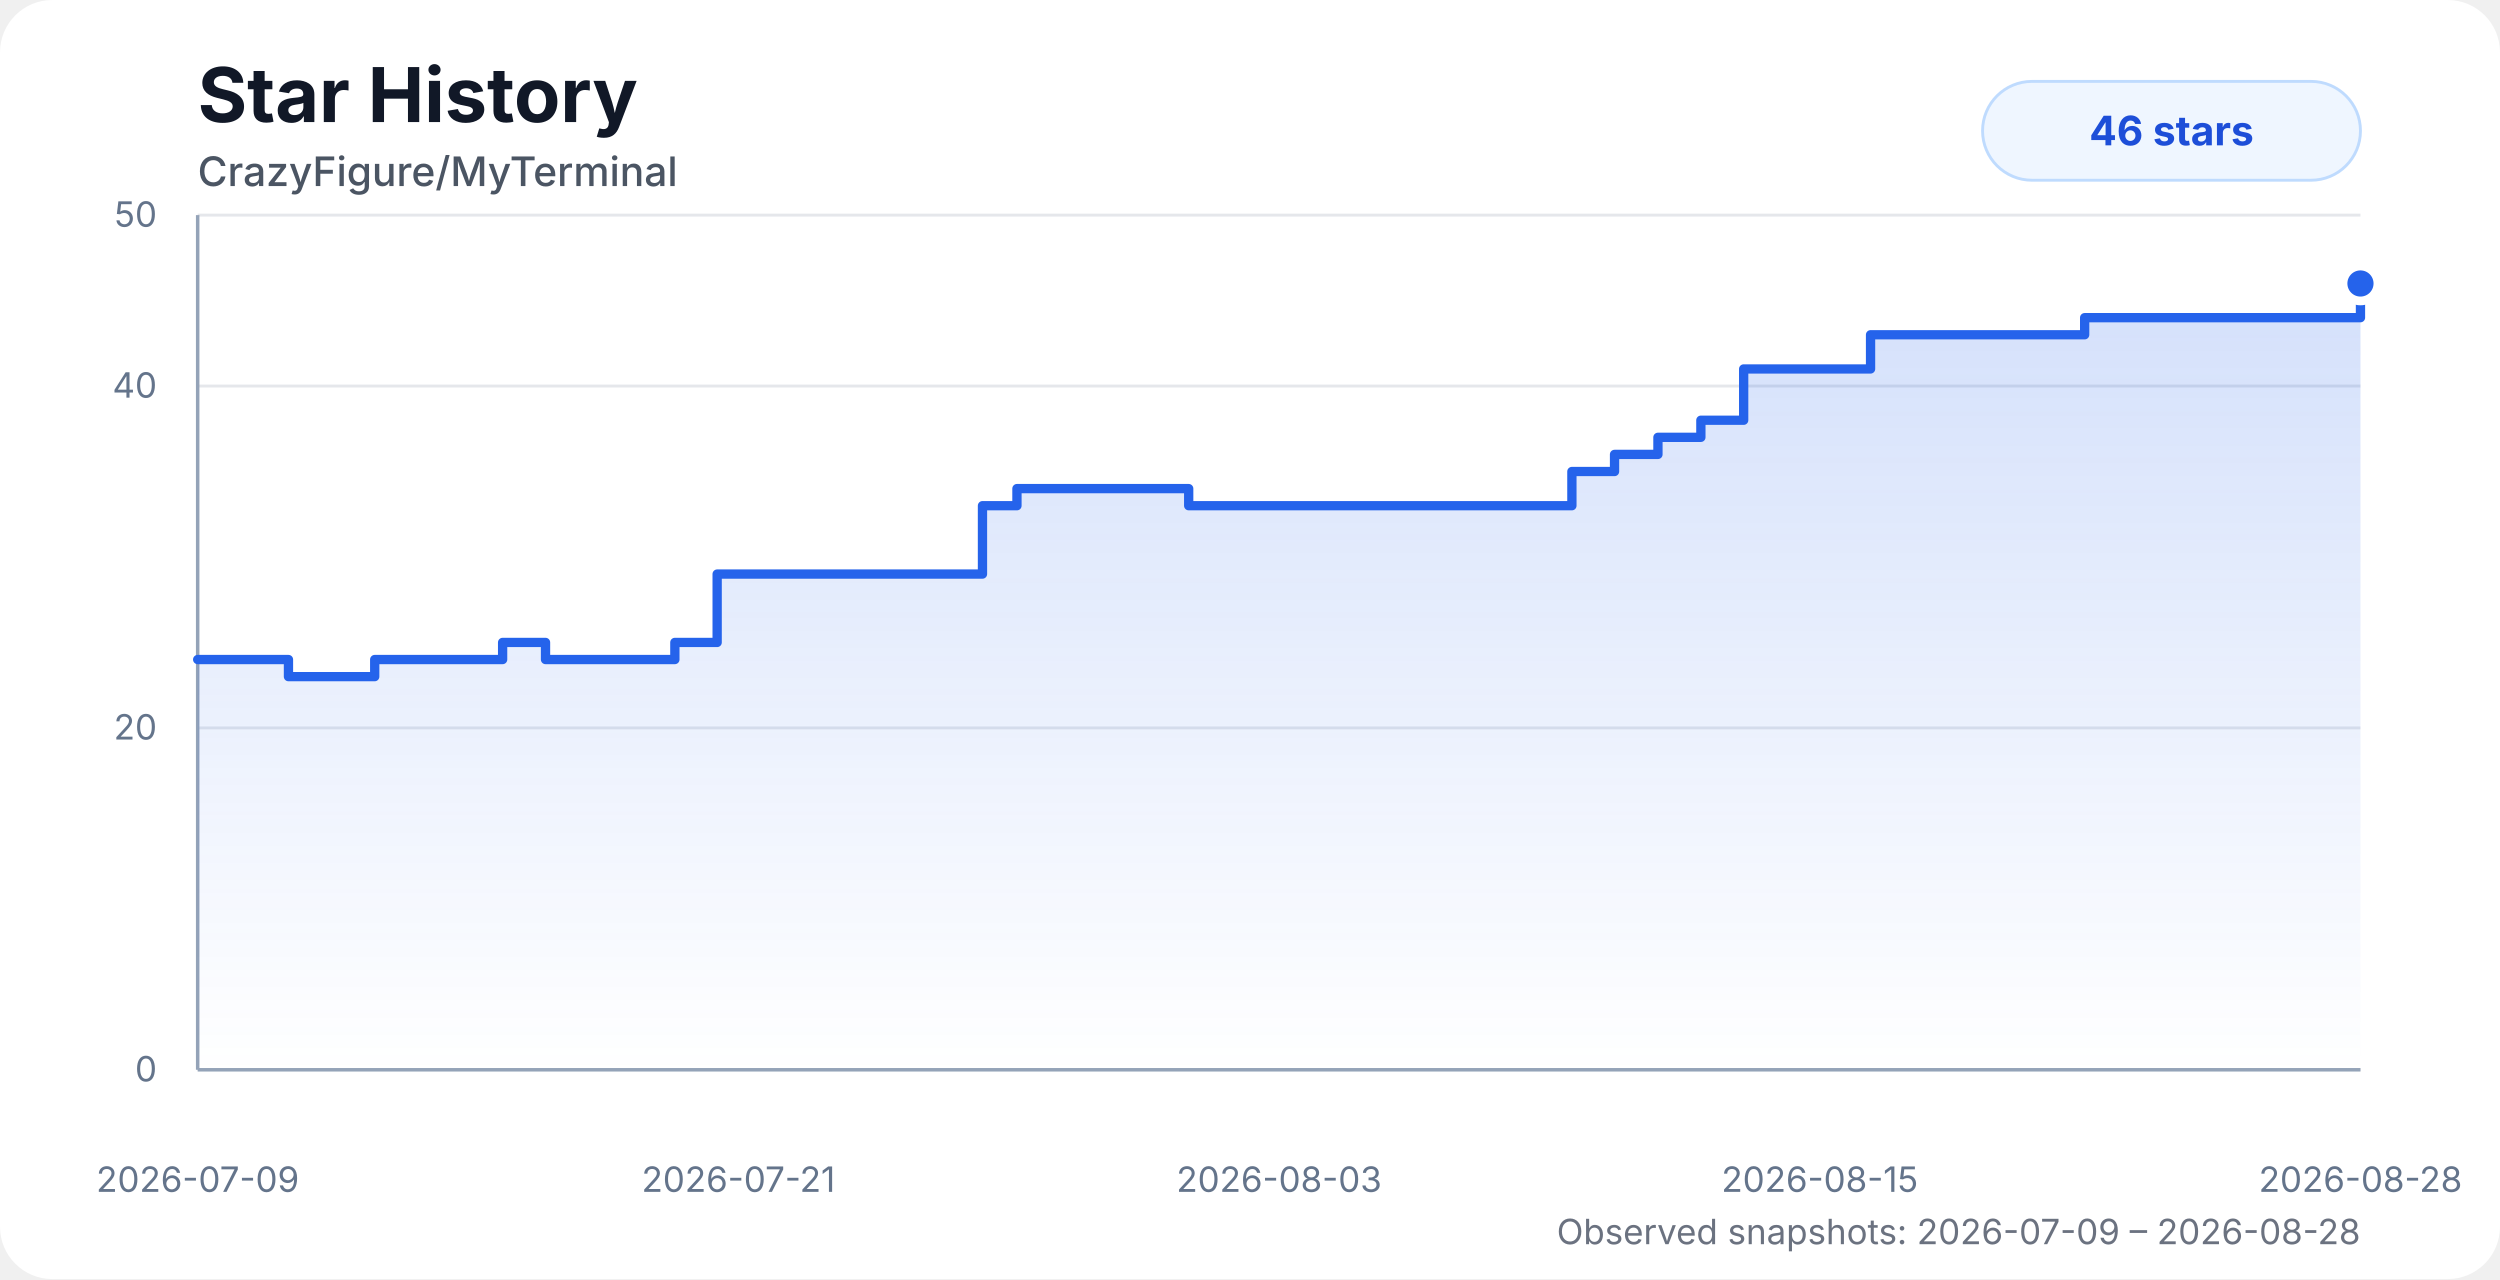
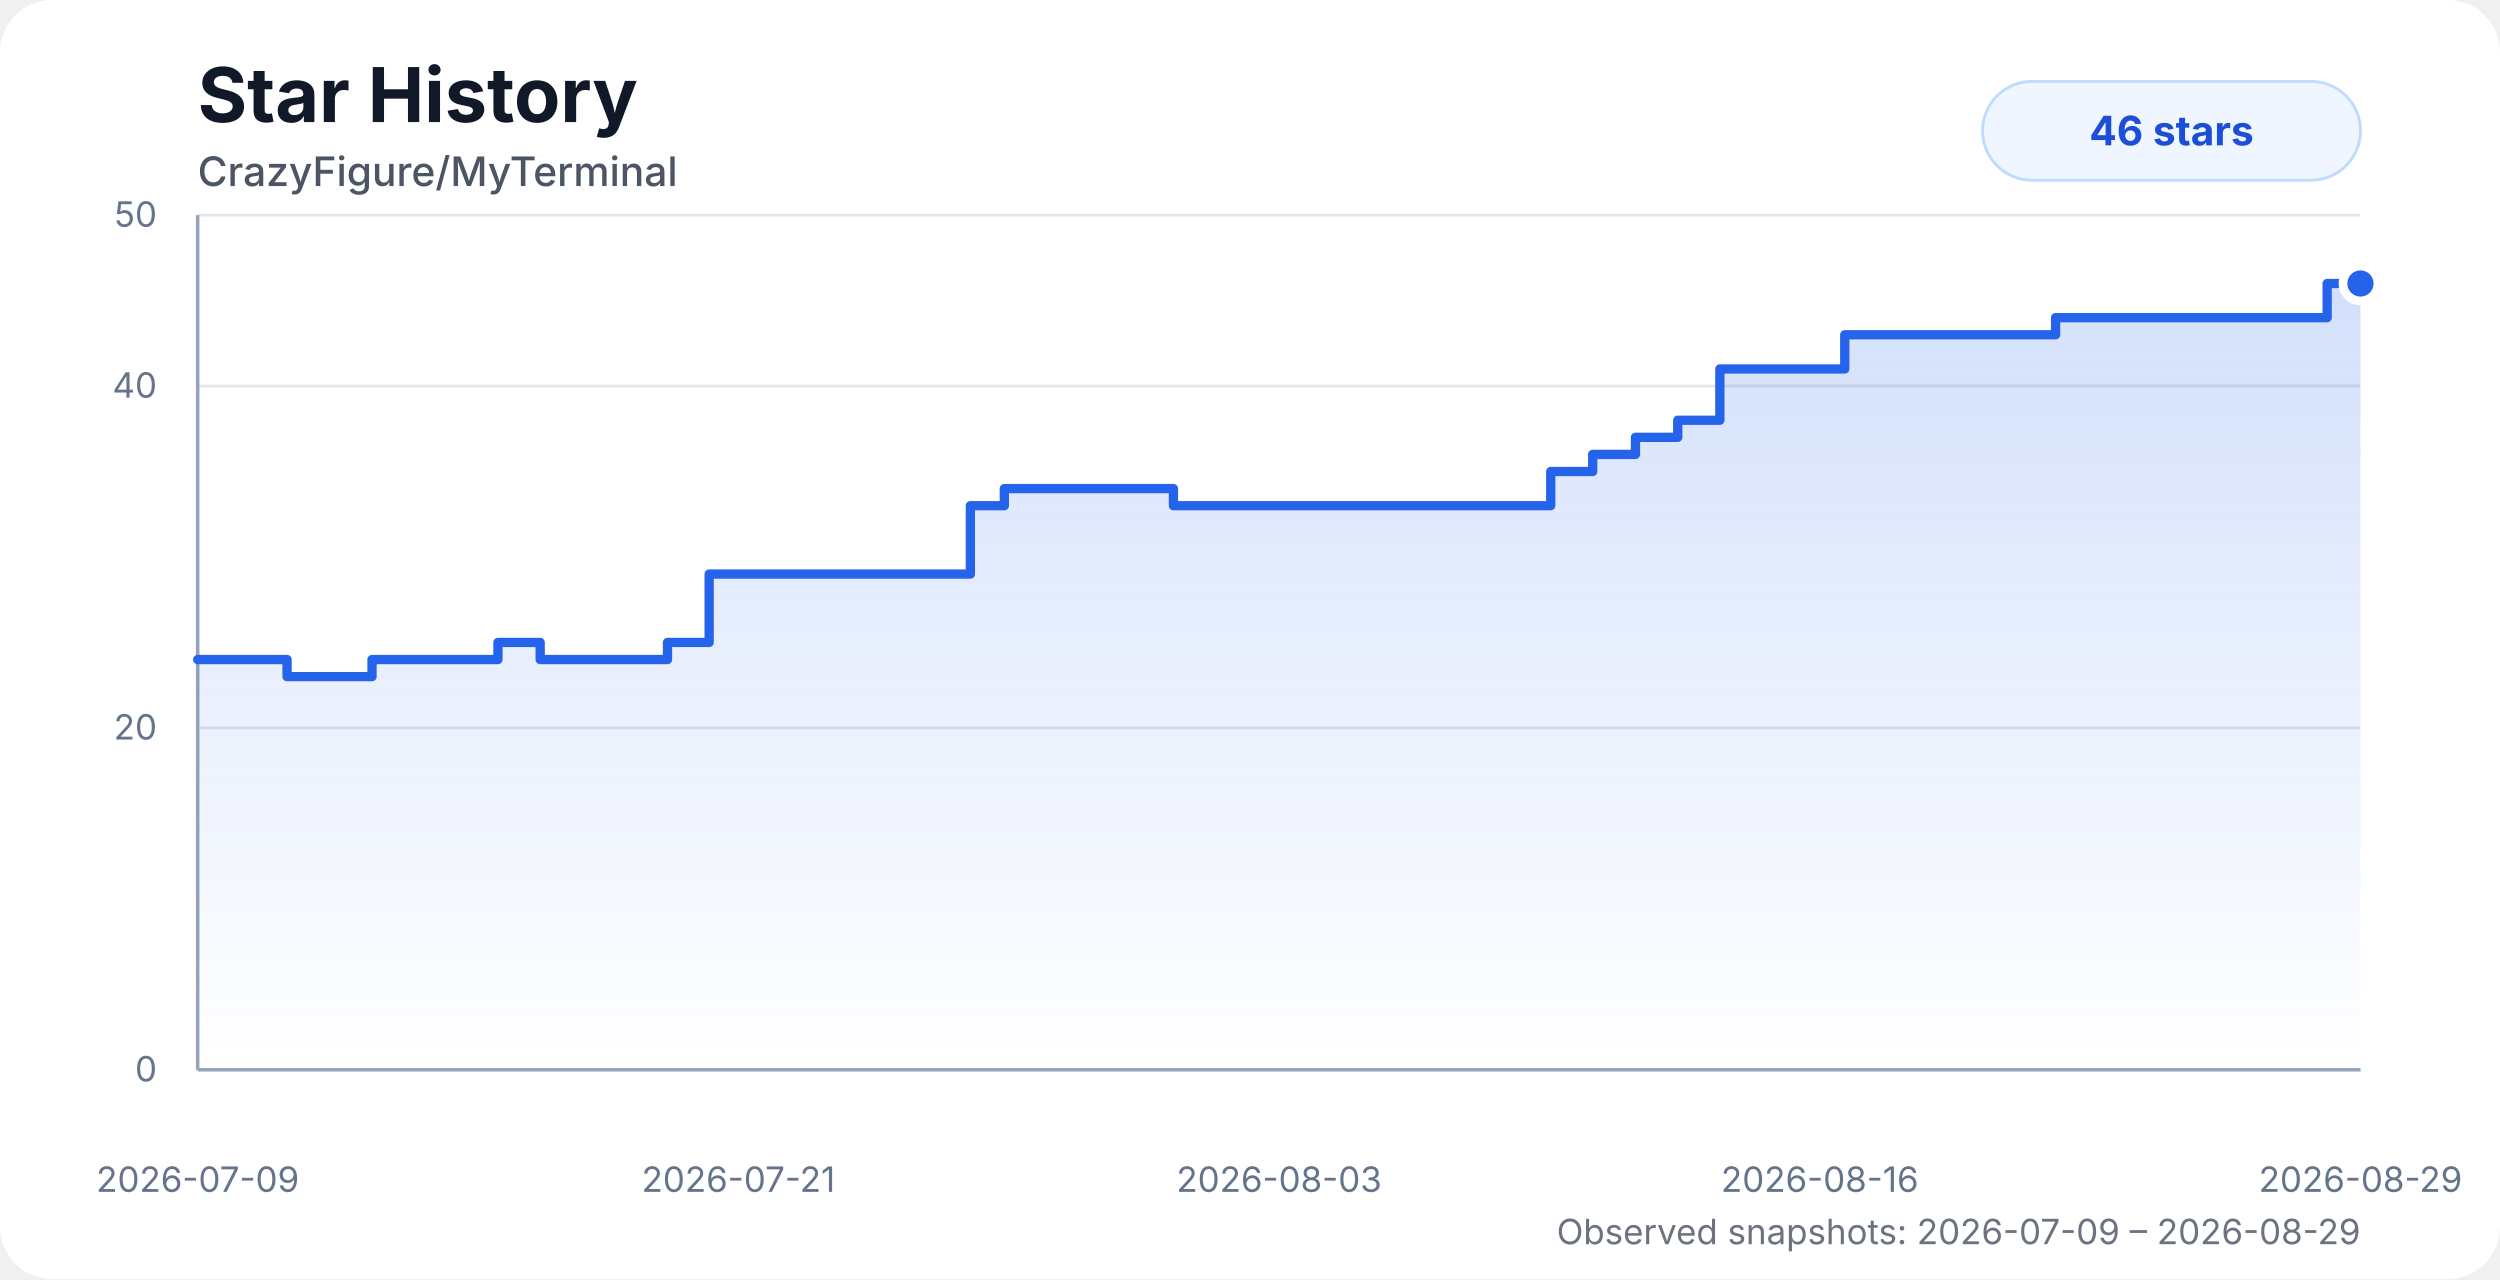
<svg xmlns="http://www.w3.org/2000/svg" width="860" height="440" viewBox="0 0 860 440" role="img" aria-labelledby="title desc">
  <style>
    .chart-bg { fill: #ffffff; }
    .title { fill: #111827; font: 700 26px system-ui, -apple-system, BlinkMacSystemFont, "Segoe UI", sans-serif; }
    .subtitle { fill: #4b5563; font: 500 14px system-ui, -apple-system, BlinkMacSystemFont, "Segoe UI", sans-serif; }
    .axis-label { fill: #64748b; font: 12px system-ui, -apple-system, BlinkMacSystemFont, "Segoe UI", sans-serif; }
    .grid { stroke: #e5e7eb; stroke-width: 1; }
    .axis { stroke: #94a3b8; stroke-width: 1.2; }
    .area { fill: url(#starGradient); opacity: 0.28; }
    .line { fill: none; stroke: #2563eb; stroke-width: 3.2; stroke-linecap: round; stroke-linejoin: round; }
    .dot { fill: #2563eb; stroke: #ffffff; stroke-width: 3; }
    .badge { fill: #eff6ff; stroke: #bfdbfe; }
    .badge-text { fill: #1d4ed8; font: 700 14px system-ui, -apple-system, BlinkMacSystemFont, "Segoe UI", sans-serif; }
    .status { fill: #6b7280; font: 12px system-ui, -apple-system, BlinkMacSystemFont, "Segoe UI", sans-serif; }
    @media (prefers-color-scheme: dark) {
      .chart-bg { fill: #0d1117; }
      .title { fill: #f8fafc; }
      .subtitle { fill: #cbd5e1; }
      .axis-label { fill: #94a3b8; }
      .grid { stroke: #1f2937; }
      .axis { stroke: #475569; }
      .dot { stroke: #0d1117; }
      .badge { fill: #172554; stroke: #1d4ed8; }
      .badge-text { fill: #bfdbfe; }
      .status { fill: #94a3b8; }
    }
  </style>
  <defs>
    <linearGradient id="starGradient" x1="0" x2="0" y1="0" y2="1">
      <stop offset="0%" stop-color="#2563eb" stop-opacity="0.72" />
      <stop offset="100%" stop-color="#2563eb" stop-opacity="0" />
    </linearGradient>
  </defs>
  <rect class="chart-bg" width="860" height="440" rx="18" />
  <text class="title" x="68" y="42">Star History</text>
  <text class="subtitle" x="68" y="64">CrazyFigure/MyTerminal</text>
  <g>
    <line class="grid" x1="68" y1="368" x2="812" y2="368" />
    <line class="grid" x1="68" y1="250.4" x2="812" y2="250.4" />
    <line class="grid" x1="68" y1="132.8" x2="812" y2="132.8" />
    <line class="grid" x1="68" y1="74" x2="812" y2="74" />
    <line class="axis" x1="68" y1="74" x2="68" y2="368" />
    <line class="axis" x1="68" y1="368" x2="812" y2="368" />
    <text class="axis-label" x="54" y="372" text-anchor="end">0</text>
    <text class="axis-label" x="54" y="254.4" text-anchor="end">20</text>
    <text class="axis-label" x="54" y="136.8" text-anchor="end">40</text>
    <text class="axis-label" x="54" y="78" text-anchor="end">50</text>
    <text class="axis-label" x="68" y="410" text-anchor="middle">2026-07-09</text>
    <text class="axis-label" x="254" y="410" text-anchor="middle">2026-07-21</text>
    <text class="axis-label" x="440" y="410" text-anchor="middle">2026-08-03</text>
-     <text class="axis-label" x="626" y="410" text-anchor="middle">2026-08-15</text>
-     <text class="axis-label" x="812" y="410" text-anchor="middle">2026-08-28</text>
+     <text class="axis-label" x="626" y="410" text-anchor="middle">2026-08-16</text>
+     <text class="axis-label" x="812" y="410" text-anchor="middle">2026-08-29</text>
  </g>
-   <path class="area" d="M 68 226.88 H 84.91 V 226.88 H 99.23 V 232.76 H 128.9 V 226.88 H 172.9 V 221 H 187.66 V 226.88 H 232.15 V 221 H 246.7 V 197.48 H 261.45 V 197.48 H 337.97 V 173.96 H 349.83 V 168.08 H 408.91 V 173.96 H 453.05 V 173.96 H 467.78 V 173.96 H 482.52 V 173.96 H 496.97 V 173.96 H 511.06 V 173.96 H 525.89 V 173.96 H 540.73 V 162.2 H 555.4 V 156.32 H 570.33 V 150.44 H 585.1 V 144.56 H 599.82 V 126.92 H 613.9 V 126.92 H 628.73 V 126.92 H 643.47 V 115.16 H 658.16 V 115.16 H 672.93 V 115.16 H 687.65 V 115.16 H 702.46 V 115.16 H 717.12 V 109.28 H 731.95 V 109.28 H 746.69 V 109.28 H 761.37 V 109.28 H 776.2 V 109.28 H 796.19 V 109.28 H 812 V 97.52 L 812 368 L 68 368 Z" />
-   <path class="line" d="M 68 226.88 H 84.91 V 226.88 H 99.23 V 232.76 H 128.9 V 226.88 H 172.9 V 221 H 187.66 V 226.88 H 232.15 V 221 H 246.7 V 197.48 H 261.45 V 197.48 H 337.97 V 173.96 H 349.83 V 168.08 H 408.91 V 173.96 H 453.05 V 173.96 H 467.78 V 173.96 H 482.52 V 173.96 H 496.97 V 173.96 H 511.06 V 173.96 H 525.89 V 173.96 H 540.73 V 162.2 H 555.4 V 156.32 H 570.33 V 150.44 H 585.1 V 144.56 H 599.82 V 126.92 H 613.9 V 126.92 H 628.73 V 126.92 H 643.47 V 115.16 H 658.16 V 115.16 H 672.93 V 115.16 H 687.65 V 115.16 H 702.46 V 115.16 H 717.12 V 109.28 H 731.95 V 109.28 H 746.69 V 109.28 H 761.37 V 109.28 H 776.2 V 109.28 H 796.19 V 109.28 H 812 V 97.52" />
+   <path class="area" d="M 68 226.88 H 84.65 V 226.88 H 98.75 V 232.76 H 127.97 V 226.88 H 171.29 V 221 H 185.82 V 226.88 H 229.62 V 221 H 243.95 V 197.48 H 258.47 V 197.48 H 333.81 V 173.96 H 345.49 V 168.08 H 403.66 V 173.96 H 447.12 V 173.96 H 461.62 V 173.96 H 476.14 V 173.96 H 490.36 V 173.96 H 504.24 V 173.96 H 518.83 V 173.96 H 533.45 V 162.2 H 547.89 V 156.32 H 562.6 V 150.44 H 577.14 V 144.56 H 591.63 V 126.92 H 605.5 V 126.92 H 620.09 V 126.92 H 634.6 V 115.16 H 649.07 V 115.16 H 663.61 V 115.16 H 678.11 V 115.16 H 692.69 V 115.16 H 707.12 V 109.28 H 721.73 V 109.28 H 736.24 V 109.28 H 750.69 V 109.28 H 765.29 V 109.28 H 784.98 V 109.28 H 800.54 V 97.52 H 812 V 97.52 L 812 368 L 68 368 Z" />
+   <path class="line" d="M 68 226.88 H 84.65 V 226.88 H 98.75 V 232.76 H 127.97 V 226.88 H 171.29 V 221 H 185.82 V 226.88 H 229.62 V 221 H 243.95 V 197.48 H 258.47 V 197.48 H 333.81 V 173.96 H 345.49 V 168.08 H 403.66 V 173.96 H 447.12 V 173.96 H 461.62 V 173.96 H 476.14 V 173.96 H 490.36 V 173.96 H 504.24 V 173.96 H 518.83 V 173.96 H 533.45 V 162.2 H 547.89 V 156.32 H 562.6 V 150.44 H 577.14 V 144.56 H 591.63 V 126.92 H 605.5 V 126.92 H 620.09 V 126.92 H 634.6 V 115.16 H 649.07 V 115.16 H 663.61 V 115.16 H 678.11 V 115.16 H 692.69 V 115.16 H 707.12 V 109.28 H 721.73 V 109.28 H 736.24 V 109.28 H 750.69 V 109.28 H 765.29 V 109.28 H 784.98 V 109.28 H 800.54 V 97.52 H 812 V 97.52" />
  <circle class="dot" cx="812" cy="97.52" r="6" />
  <rect class="badge" x="682" y="28" width="130" height="34" rx="17" />
  <text class="badge-text" x="747" y="50" text-anchor="middle">46 stars</text>
-   <text class="status" x="812" y="428" text-anchor="end">Observed snapshots: 2026-07-09 – 2026-08-28</text>
+   <text class="status" x="812" y="428" text-anchor="end">Observed snapshots: 2026-07-09 – 2026-08-29</text>
</svg>
